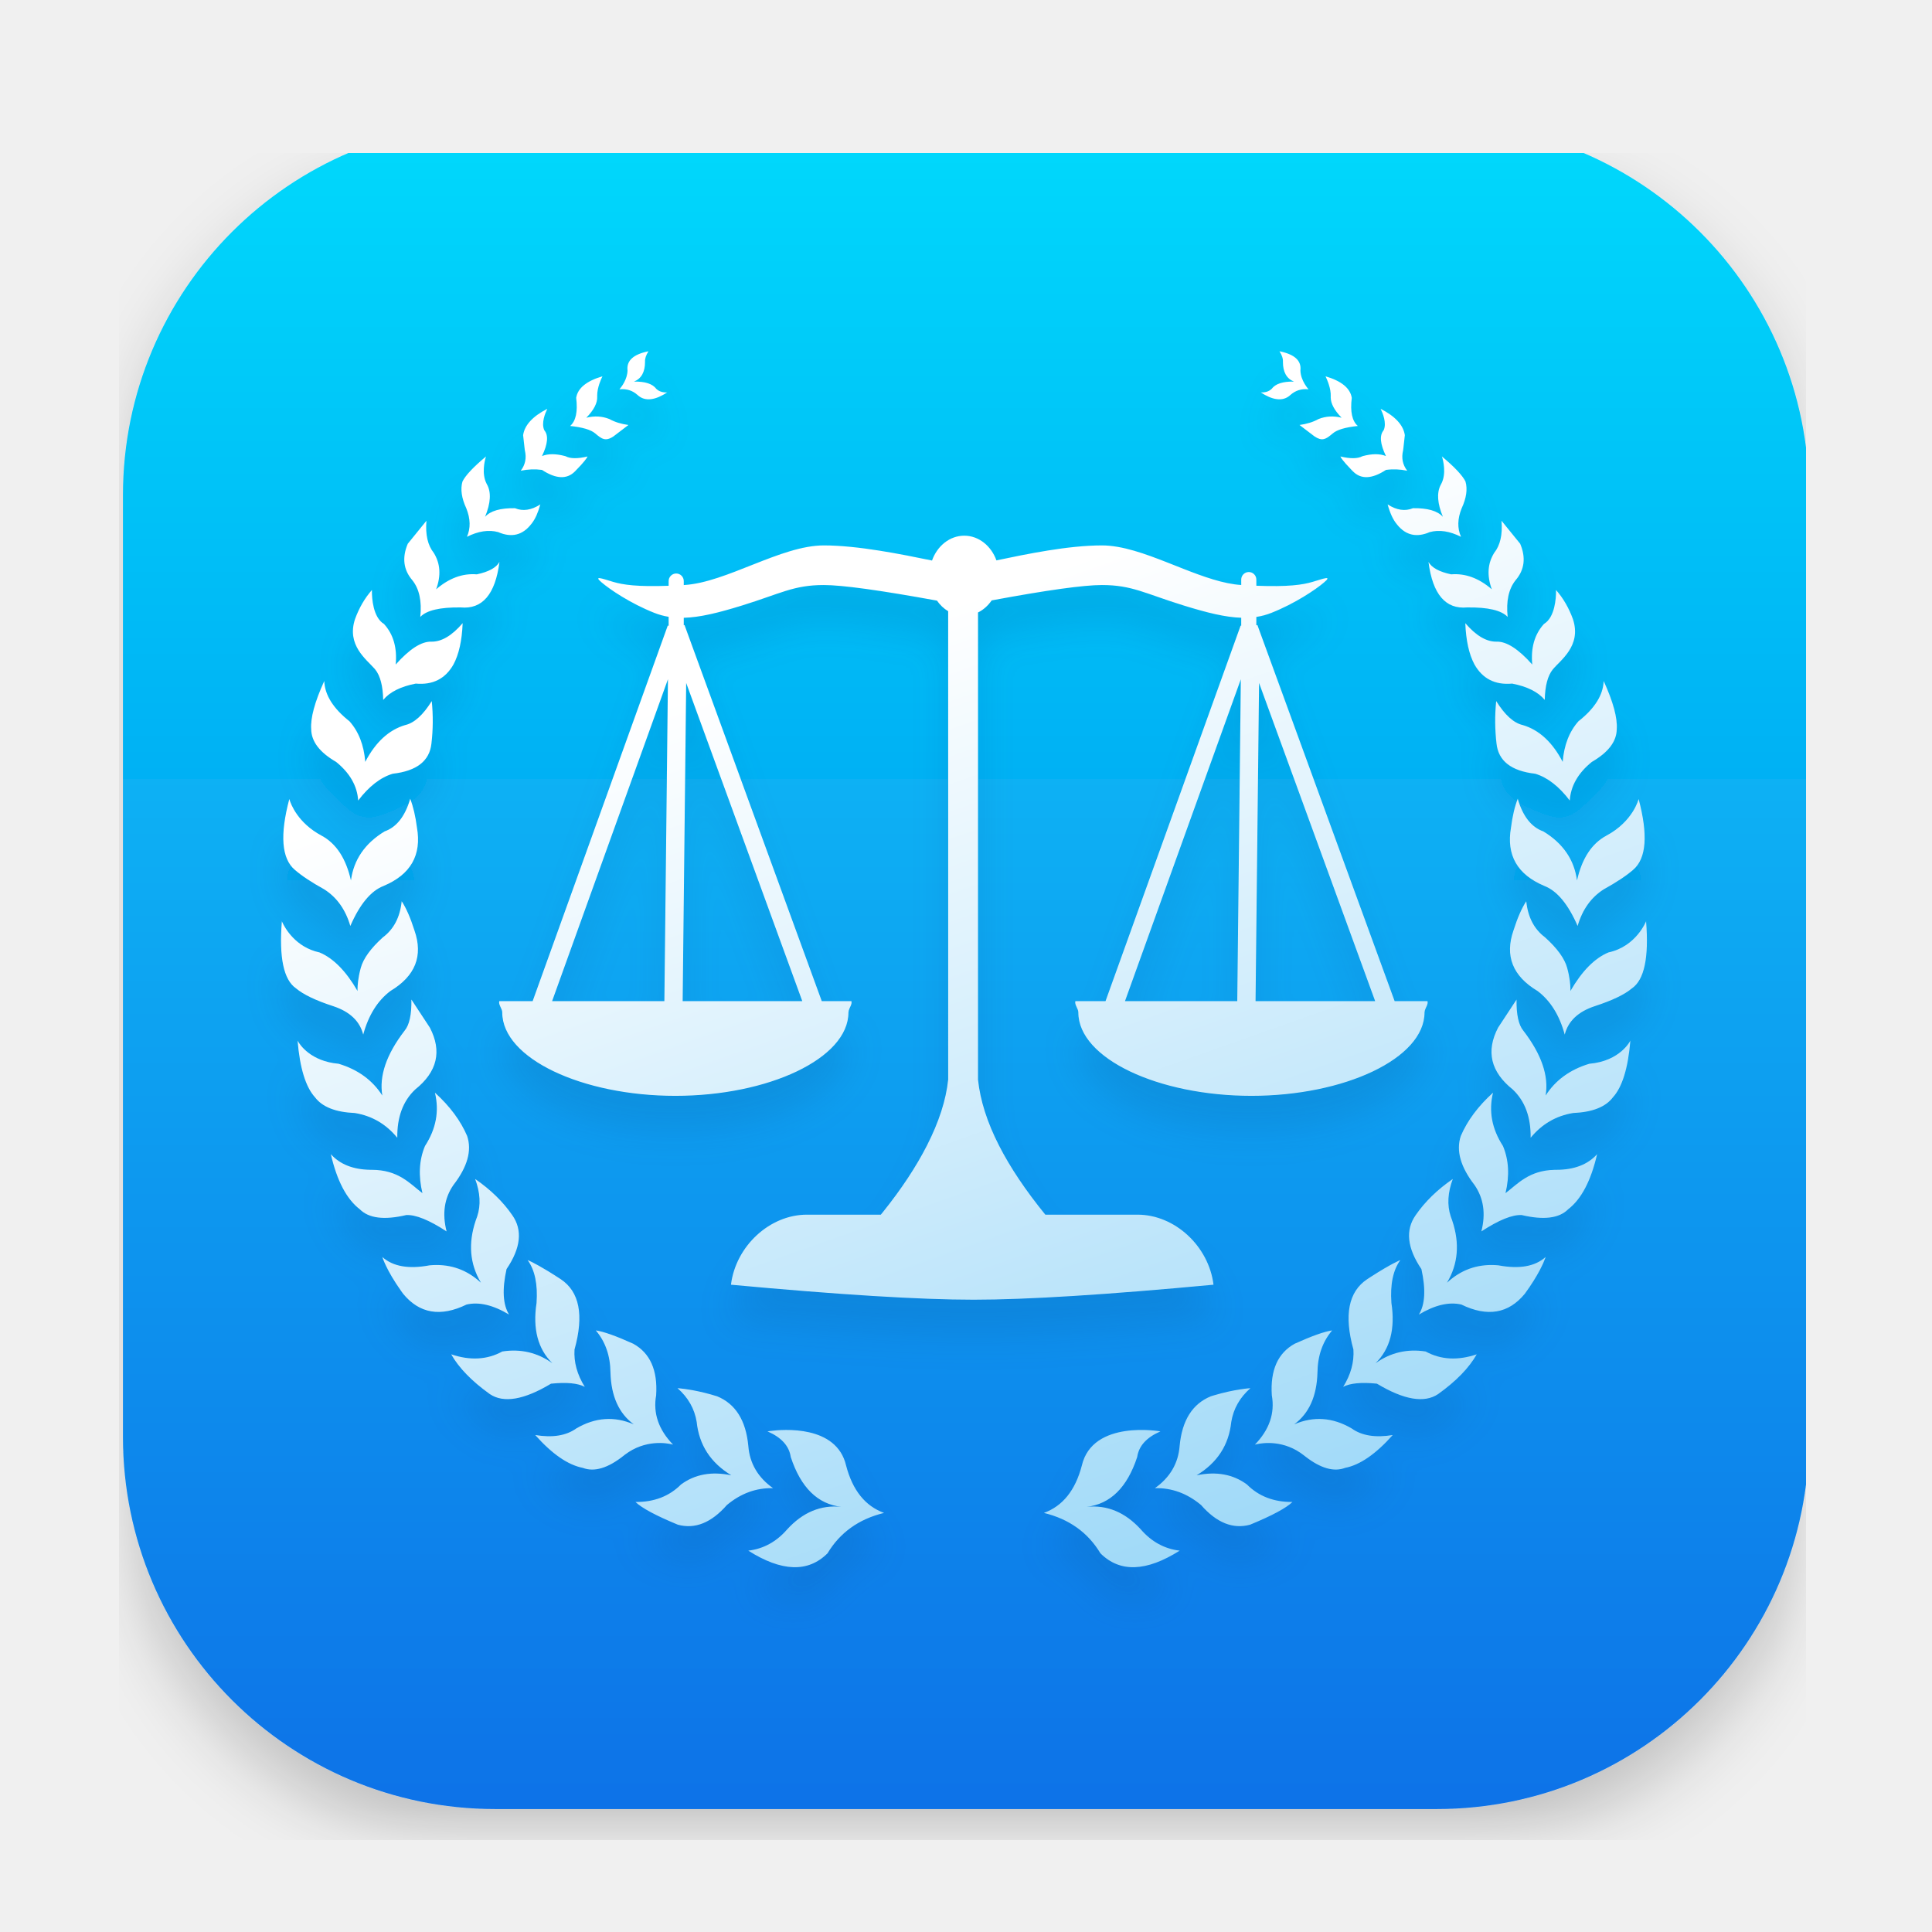
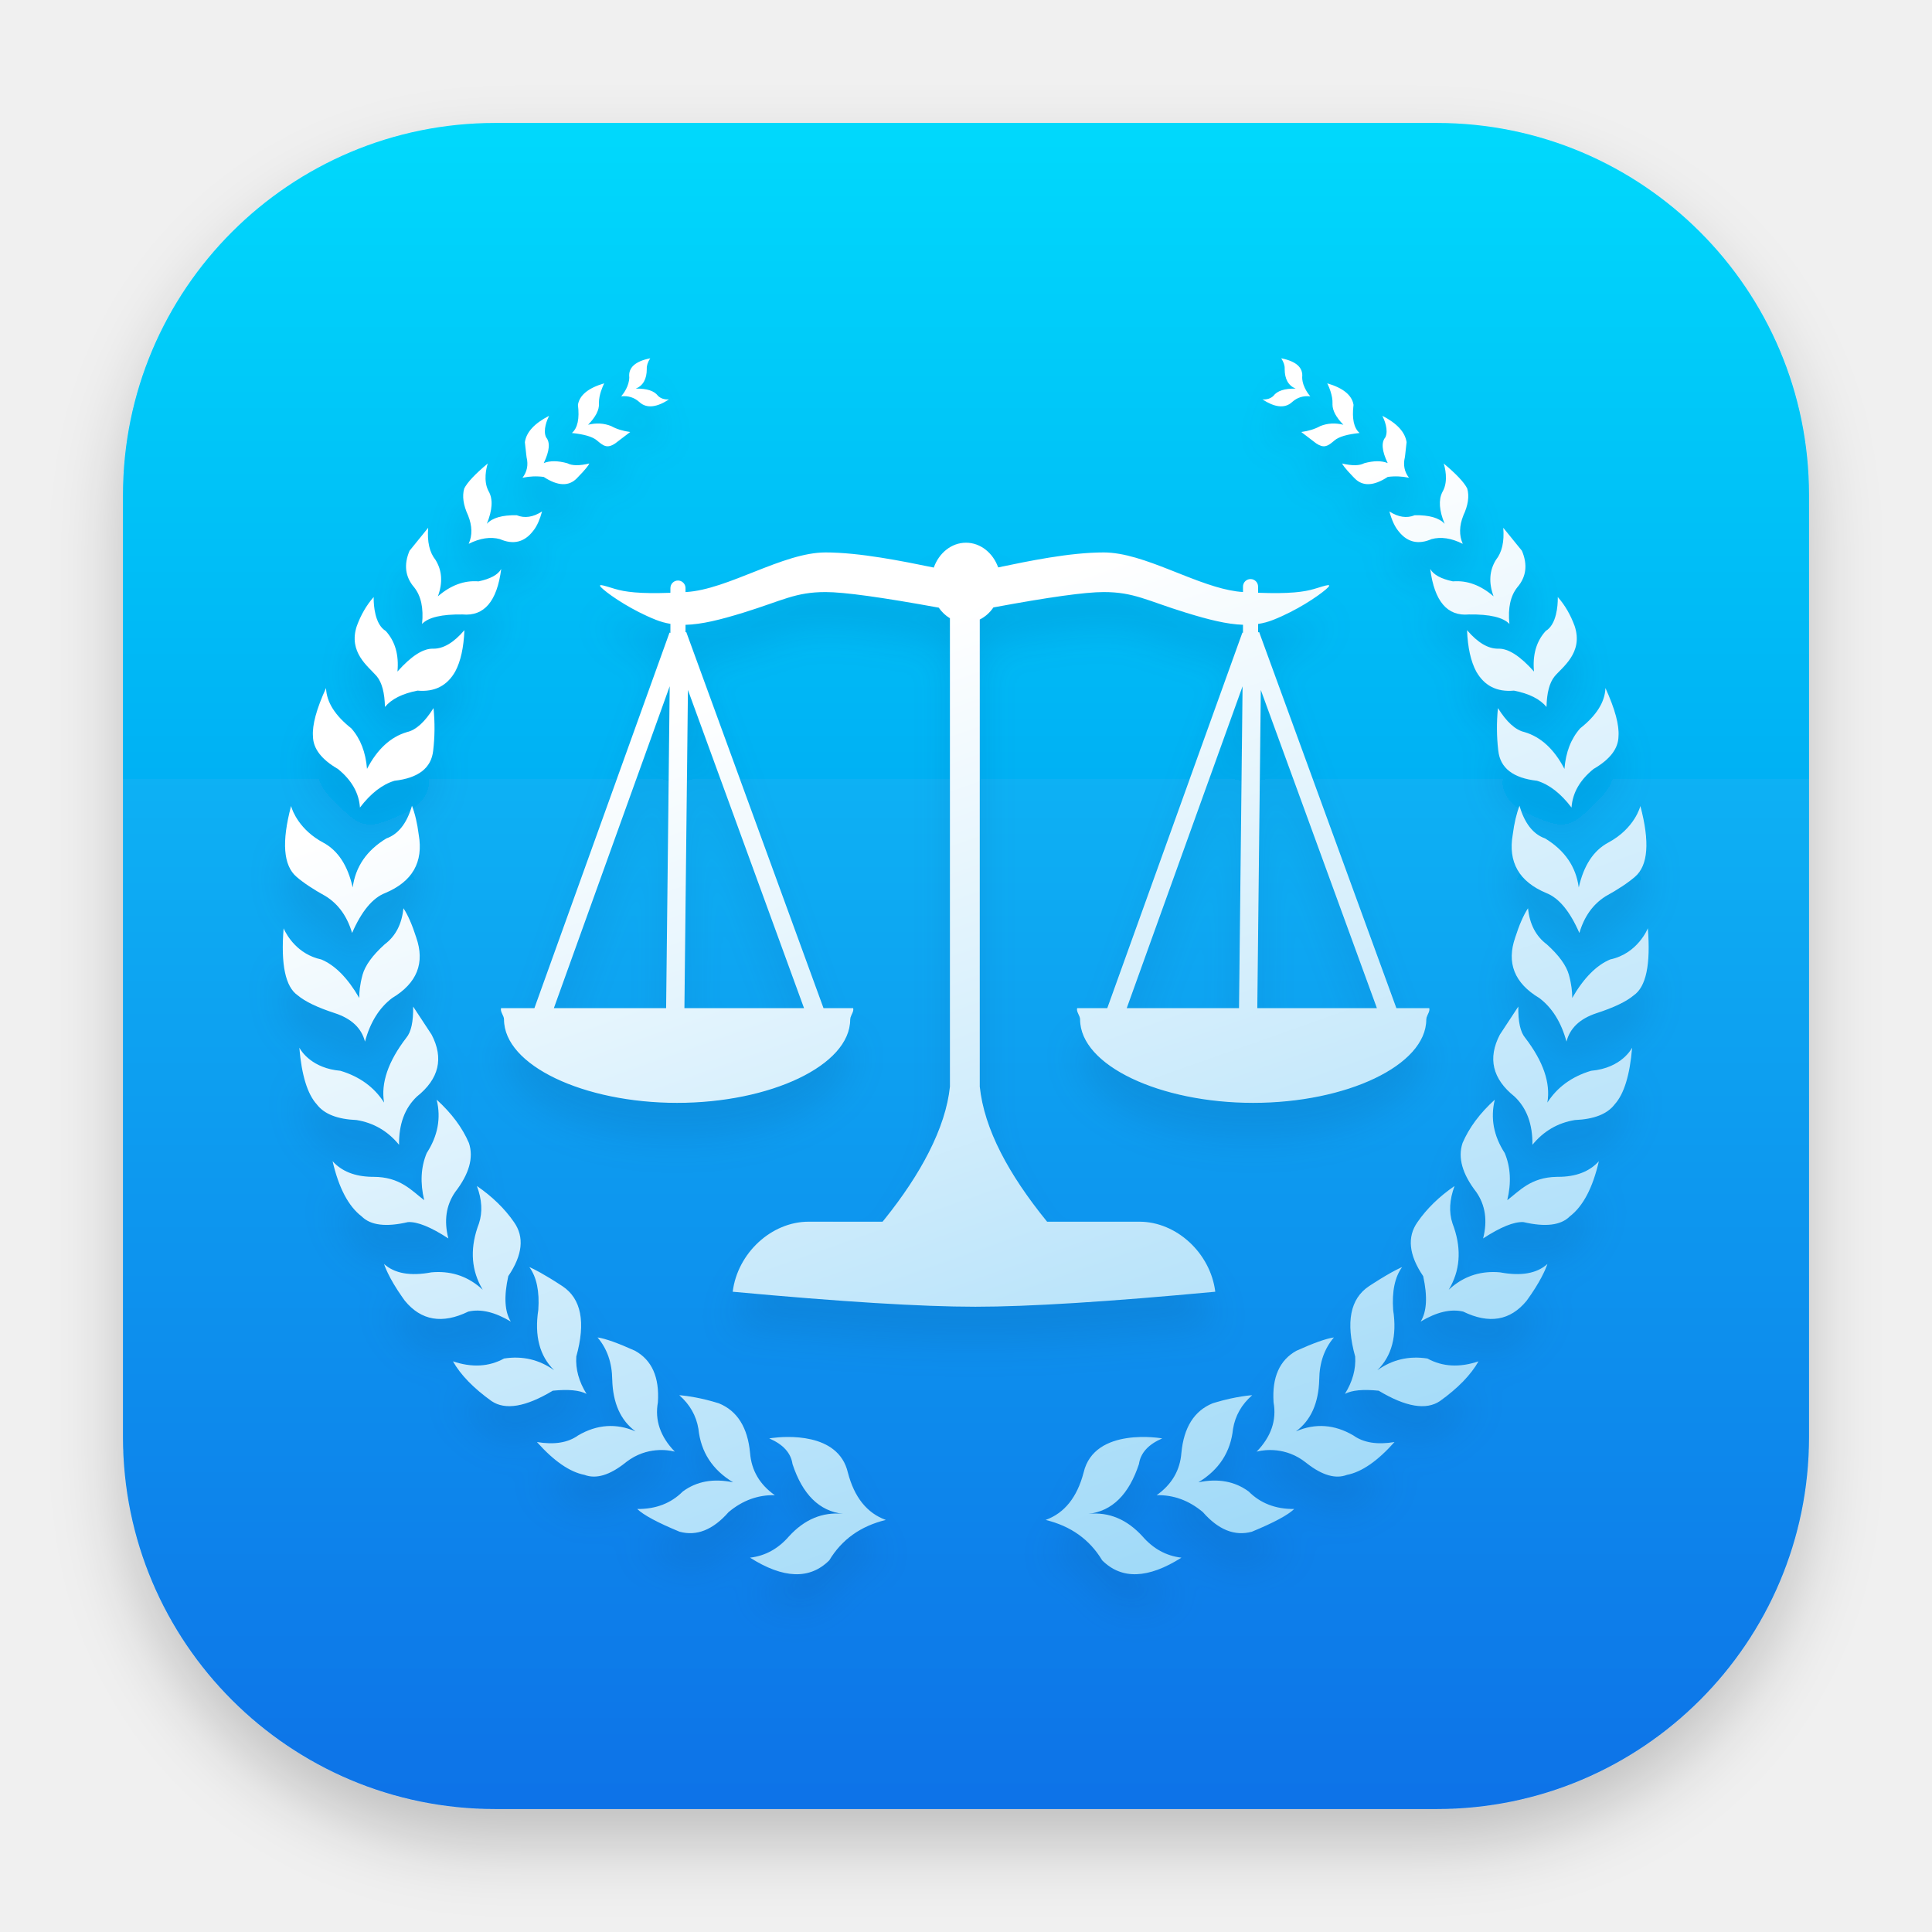
<svg xmlns="http://www.w3.org/2000/svg" xmlns:xlink="http://www.w3.org/1999/xlink" width="110px" height="110px" viewBox="0 0 110 110" version="1.1">
  <defs>
-     <filter x="-0.2%" y="1.8%" width="100.0%" height="100.0%" filterUnits="objectBoundingBox" id="filter-1">
+     <filter x="-7.3%" y="-5.2%" width="114.6%" height="114.6%" filterUnits="objectBoundingBox" id="filter-1">
      <feOffset dx="0" dy="2" in="SourceAlpha" result="shadowOffsetOuter1" />
      <feGaussianBlur stdDeviation="2" in="shadowOffsetOuter1" result="shadowBlurOuter1" />
      <feColorMatrix values="0 0 0 0 0   0 0 0 0 0   0 0 0 0 0  0 0 0 0.2 0" type="matrix" in="shadowBlurOuter1" result="shadowMatrixOuter1" />
      <feMerge>
        <feMergeNode in="shadowMatrixOuter1" />
        <feMergeNode in="SourceGraphic" />
      </feMerge>
    </filter>
    <linearGradient x1="50%" y1="0%" x2="50%" y2="101.813%" id="linearGradient-2">
      <stop stop-color="#00D9FC" offset="0%" />
      <stop stop-color="#1170E7" offset="100%" />
    </linearGradient>
    <path d="M21.189,0 L74.811,0 C86.513,0 96,9.487 96,21.189 L96,74.811 C96,86.513 86.513,96 74.811,96 L21.189,96 C9.487,96 0,86.513 0,74.811 L0,21.189 C0,9.487 9.487,0 21.189,0 Z" id="path-3" />
    <linearGradient x1="43.589%" y1="22.771%" x2="74.393%" y2="99.624%" id="linearGradient-5">
      <stop stop-color="#FFFFFF" offset="0%" />
      <stop stop-color="#9CD8F8" offset="100%" />
    </linearGradient>
-     <path d="M47.957,83.444 C48.325,84.85 49.045,85.749 50.117,86.139 C48.685,86.487 47.612,87.253 46.899,88.439 C45.792,89.543 44.288,89.492 42.386,88.287 C43.249,88.186 43.987,87.783 44.6,87.077 C45.49,86.102 46.517,85.674 47.681,85.793 C46.333,85.637 45.375,84.692 44.805,82.957 C44.713,82.325 44.271,81.838 43.48,81.497 L43.635,81.474 C44.361,81.379 47.417,81.122 47.957,83.444 Z M65.854,81.497 C65.063,81.838 64.622,82.325 64.53,82.957 C63.96,84.692 63.001,85.637 61.654,85.793 C62.818,85.674 63.845,86.102 64.735,87.077 C65.348,87.783 66.086,88.186 66.949,88.287 C65.047,89.492 63.543,89.543 62.436,88.439 C61.723,87.253 60.65,86.487 59.217,86.139 C60.29,85.749 61.01,84.85 61.377,83.444 C61.991,80.805 65.854,81.497 65.854,81.497 Z M38.357,79.037 L38.488,79.048 C38.789,79.077 39.586,79.178 40.612,79.499 C41.66,79.929 42.253,80.871 42.389,82.327 C42.467,83.318 42.936,84.119 43.797,84.73 C42.839,84.706 41.962,85.027 41.168,85.691 C40.28,86.704 39.349,87.076 38.374,86.809 C37.124,86.292 36.321,85.861 35.965,85.516 C37.022,85.525 37.886,85.193 38.557,84.52 C39.346,83.937 40.301,83.763 41.421,83.997 C40.244,83.285 39.586,82.272 39.449,80.959 C39.325,80.205 38.961,79.565 38.357,79.037 Z M70.977,79.037 C70.374,79.565 70.01,80.205 69.886,80.959 C69.749,82.272 69.091,83.285 67.913,83.997 C69.034,83.763 69.989,83.937 70.778,84.52 C71.448,85.193 72.313,85.525 73.37,85.516 C73.014,85.861 72.211,86.292 70.96,86.809 C69.986,87.076 69.055,86.704 68.167,85.691 C67.373,85.027 66.496,84.706 65.538,84.73 C66.399,84.119 66.868,83.318 66.946,82.327 C67.082,80.871 67.674,79.929 68.723,79.499 L68.879,79.451 C70.112,79.083 70.977,79.037 70.977,79.037 Z M33.705,75.748 C34.153,75.813 34.864,76.066 35.838,76.506 C36.799,77.039 37.234,78.017 37.141,79.441 C36.958,80.464 37.28,81.401 38.106,82.253 L38.043,82.236 C37.753,82.166 36.523,81.94 35.36,82.826 L35.298,82.875 C34.4,83.591 33.622,83.824 32.964,83.574 C32.121,83.41 31.218,82.787 30.255,81.704 C31.238,81.868 32.019,81.743 32.598,81.327 C33.673,80.698 34.763,80.621 35.866,81.096 C35.019,80.475 34.577,79.492 34.54,78.145 C34.529,77.189 34.25,76.39 33.705,75.748 Z M75.63,75.748 C75.085,76.39 74.806,77.189 74.794,78.145 C74.757,79.492 74.315,80.475 73.469,81.096 C74.572,80.621 75.662,80.698 76.737,81.327 C77.315,81.743 78.096,81.868 79.08,81.704 C78.116,82.787 77.213,83.41 76.371,83.574 C75.731,83.817 74.979,83.604 74.114,82.935 L74.037,82.875 C72.89,81.959 71.659,82.153 71.32,82.23 L71.252,82.247 C71.237,82.251 71.229,82.253 71.229,82.253 C72.055,81.401 72.377,80.464 72.194,79.441 C72.101,78.017 72.535,77.039 73.497,76.506 C74.471,76.066 75.182,75.813 75.63,75.748 Z M29.822,71.742 L29.883,71.768 C30.061,71.848 30.634,72.124 31.71,72.832 C32.777,73.543 33.039,74.877 32.494,76.836 C32.448,77.553 32.643,78.262 33.078,78.962 C32.678,78.751 32.038,78.691 31.156,78.781 C29.617,79.705 28.455,79.902 27.67,79.373 C26.64,78.635 25.908,77.881 25.472,77.109 C26.551,77.473 27.521,77.42 28.382,76.948 C29.433,76.786 30.383,77.008 31.232,77.616 C30.406,76.805 30.106,75.661 30.331,74.185 C30.406,73.126 30.236,72.312 29.822,71.742 Z M79.513,71.742 C79.099,72.312 78.929,73.126 79.004,74.185 C79.229,75.661 78.928,76.805 78.102,77.616 C78.951,77.008 79.902,76.786 80.953,76.948 C81.814,77.42 82.784,77.473 83.862,77.109 C83.427,77.881 82.694,78.635 81.664,79.373 C80.88,79.902 79.718,79.705 78.179,78.781 C77.297,78.691 76.657,78.751 76.257,78.962 C76.692,78.262 76.887,77.553 76.84,76.836 C76.296,74.877 76.558,73.543 77.625,72.832 L77.843,72.69 C79.012,71.936 79.513,71.742 79.513,71.742 Z M82.5,67.125 C82.21,67.902 82.17,68.611 82.38,69.252 C82.88,70.557 82.849,71.747 82.287,72.82 L82.169,73.031 L82.346,72.876 C83.128,72.225 84.043,71.947 85.091,72.042 C86.285,72.267 87.183,72.108 87.785,71.567 L87.758,71.647 C87.674,71.878 87.376,72.6 86.601,73.66 C85.673,74.792 84.469,74.997 82.988,74.276 C82.284,74.111 81.477,74.301 80.567,74.846 C80.92,74.278 80.968,73.416 80.712,72.258 C79.897,71.054 79.789,70.029 80.386,69.184 C80.914,68.419 81.618,67.732 82.5,67.125 Z M26.835,67.125 C27.716,67.732 28.421,68.419 28.948,69.184 C29.546,70.029 29.438,71.054 28.623,72.258 C28.367,73.416 28.415,74.278 28.767,74.846 C27.858,74.301 27.051,74.111 26.346,74.276 C24.866,74.997 23.662,74.792 22.733,73.66 L22.631,73.518 C21.766,72.302 21.55,71.567 21.55,71.567 C22.152,72.108 23.05,72.267 24.244,72.042 C25.292,71.947 26.207,72.225 26.989,72.876 L27.166,73.031 L27.047,72.82 C26.485,71.747 26.454,70.557 26.954,69.252 C27.165,68.611 27.125,67.902 26.835,67.125 Z M54.683,30.5 C55.509,30.5 56.217,31.08 56.515,31.906 C58.23,31.548 60.584,31.054 62.523,31.054 C63.679,31.054 64.982,31.528 66.29,32.043 L67.161,32.387 C68.314,32.838 69.444,33.246 70.454,33.308 L70.453,32.999 C70.453,32.762 70.646,32.569 70.883,32.569 C71.121,32.569 71.313,32.762 71.313,32.999 L71.314,33.35 C73.117,33.418 73.943,33.302 74.524,33.127 C75.189,32.926 75.638,32.761 75.167,33.162 C74.697,33.564 73.524,34.357 72.177,34.891 C71.895,35.003 71.609,35.08 71.313,35.125 L71.313,35.603 L71.374,35.588 L71.457,35.817 L79.188,57 L81.059,57 C81.107,57.175 80.958,57.353 80.907,57.533 L80.89,57.642 C80.89,60.266 76.336,62.393 71.034,62.393 C65.732,62.393 61.178,60.266 61.178,57.642 C61.178,57.424 60.952,57.21 61.009,57 L62.726,57 L70.329,35.87 L70.42,35.618 L70.453,35.63 L70.453,35.172 C69.544,35.143 68.506,34.885 67.192,34.479 C64.982,33.797 64.242,33.309 62.523,33.309 C61.476,33.309 59.383,33.601 56.244,34.184 C56.039,34.483 55.773,34.72 55.467,34.872 L55.467,61.468 C55.592,62.653 55.991,63.905 56.665,65.225 C57.295,66.461 58.173,67.772 59.3,69.158 L64.556,69.158 C66.667,69.158 68.601,70.943 68.876,73.146 C62.807,73.715 58.254,74 55.22,74 C52.149,74 47.542,73.715 41.4,73.146 C41.675,70.943 43.609,69.158 45.72,69.158 L49.932,69.158 L50.057,69.005 C51.105,67.698 51.937,66.438 52.556,65.225 C53.243,63.878 53.647,62.626 53.767,61.468 L53.768,34.8 C53.52,34.652 53.303,34.446 53.131,34.197 C49.887,33.605 47.738,33.309 46.684,33.309 C44.965,33.309 44.225,33.797 42.016,34.479 C40.682,34.891 39.632,35.15 38.713,35.174 L38.713,35.599 L38.756,35.587 L38.84,35.817 L46.571,57 L48.259,57 C48.307,57.175 48.158,57.353 48.107,57.533 L48.09,57.642 C48.09,60.266 43.536,62.393 38.234,62.393 C32.932,62.393 28.378,60.266 28.378,57.642 C28.378,57.424 28.152,57.21 28.209,57 L30.109,57 L37.712,35.87 L37.803,35.617 L37.853,35.636 L37.853,35.119 C37.572,35.072 37.299,34.998 37.03,34.891 C35.684,34.357 34.51,33.564 34.04,33.162 C33.57,32.761 34.018,32.926 34.683,33.127 C35.26,33.3 36.078,33.416 37.852,33.352 L37.853,33.083 C37.853,32.846 38.046,32.653 38.283,32.653 C38.521,32.653 38.713,32.846 38.713,33.083 L38.713,33.311 L38.74,33.309 C41.145,33.168 44.245,31.054 46.684,31.054 C48.64,31.054 51.097,31.556 52.848,31.915 C53.144,31.085 53.854,30.5 54.683,30.5 Z M24.545,62.211 C25.395,62.982 26.007,63.805 26.381,64.679 C26.658,65.51 26.397,66.44 25.598,67.471 C25.081,68.22 24.952,69.1 25.21,70.112 C24.215,69.463 23.449,69.152 22.911,69.181 C21.659,69.475 20.78,69.366 20.271,68.854 C19.519,68.278 18.968,67.231 18.619,65.714 C19.137,66.288 19.879,66.584 20.843,66.603 L20.944,66.604 C22.464,66.604 23.114,67.383 23.834,67.933 C23.596,66.941 23.645,66.046 23.979,65.249 C24.612,64.272 24.8,63.259 24.545,62.211 Z M84.79,62.211 C84.534,63.259 84.723,64.272 85.356,65.249 C85.69,66.046 85.738,66.941 85.5,67.933 C86.205,67.395 86.842,66.638 88.293,66.605 L88.391,66.604 C89.405,66.604 90.18,66.307 90.716,65.714 C90.366,67.231 89.816,68.278 89.064,68.854 C88.555,69.366 87.675,69.475 86.424,69.181 C85.886,69.152 85.12,69.463 84.125,70.112 C84.383,69.1 84.253,68.22 83.737,67.471 C82.938,66.44 82.677,65.51 82.953,64.679 C83.327,63.805 83.94,62.982 84.79,62.211 Z M86.129,56.909 C86.115,57.766 86.244,58.358 86.517,58.683 C87.551,60.03 87.973,61.261 87.784,62.375 C88.345,61.499 89.174,60.896 90.27,60.566 C92.045,60.413 92.61,59.247 92.61,59.247 C92.479,60.815 92.148,61.891 91.617,62.476 C91.201,63.027 90.445,63.325 89.348,63.371 C88.375,63.531 87.57,64.001 86.931,64.781 C86.946,63.603 86.606,62.686 85.911,62.03 C84.655,61.028 84.377,59.854 85.077,58.509 L86.129,56.909 Z M23.206,56.909 L24.258,58.509 C24.957,59.854 24.679,61.028 23.424,62.03 C22.728,62.686 22.388,63.603 22.403,64.781 C21.765,64.001 20.96,63.531 19.987,63.371 C18.89,63.325 18.134,63.027 17.718,62.476 C17.187,61.891 16.855,60.815 16.725,59.247 L16.743,59.281 C16.852,59.473 17.47,60.428 19.065,60.566 C20.161,60.896 20.989,61.499 21.551,62.375 C21.361,61.261 21.783,60.03 22.818,58.683 C23.091,58.358 23.22,57.766 23.206,56.909 Z M86.682,51.311 C86.774,52.218 87.131,52.904 87.753,53.368 C88.445,53.993 88.864,54.572 89.011,55.105 C89.166,55.668 89.194,56.091 89.197,56.292 L89.197,56.359 C89.197,56.401 89.195,56.423 89.195,56.423 C89.852,55.287 90.573,54.556 91.36,54.227 C92.944,53.889 93.504,52.451 93.504,52.451 C93.671,54.514 93.403,55.788 92.701,56.271 C92.285,56.624 91.576,56.964 90.576,57.289 C89.634,57.601 89.066,58.141 88.872,58.907 C88.573,57.806 88.057,56.977 87.323,56.423 C85.904,55.574 85.448,54.423 85.955,52.97 C86.183,52.255 86.425,51.702 86.682,51.311 Z M22.653,51.311 C22.91,51.702 23.152,52.255 23.379,52.97 C23.887,54.423 23.431,55.574 22.012,56.423 C21.278,56.977 20.762,57.806 20.463,58.907 C20.269,58.141 19.701,57.601 18.759,57.289 C17.759,56.964 17.05,56.624 16.634,56.271 C15.932,55.788 15.664,54.514 15.831,52.451 L15.864,52.527 C16.005,52.827 16.609,53.936 17.975,54.227 C18.761,54.556 19.483,55.287 20.14,56.423 L20.138,56.378 L20.138,56.318 C20.139,56.129 20.162,55.694 20.324,55.105 C20.471,54.572 20.89,53.993 21.582,53.368 C22.204,52.904 22.561,52.218 22.653,51.311 Z M38.851,38.883 L38.651,57 L45.461,57 L38.851,38.883 Z M37.813,38.672 L31.218,57 L37.609,57 L37.813,38.672 Z M71.468,38.883 L71.269,57 L78.078,57 L71.468,38.883 Z M70.43,38.675 L63.835,57 L70.227,57 L70.43,38.675 Z M23.139,45.479 C23.312,45.928 23.44,46.474 23.523,47.119 C23.797,48.687 23.164,49.794 21.623,50.442 C20.9,50.721 20.269,51.481 19.729,52.722 C19.454,51.784 18.958,51.088 18.24,50.634 C17.52,50.236 16.961,49.866 16.566,49.522 C15.814,48.883 15.711,47.54 16.256,45.49 L16.269,45.537 C16.34,45.772 16.733,46.855 18.102,47.583 C18.927,48.03 19.482,48.878 19.764,50.127 C19.922,48.947 20.56,48.017 21.678,47.337 C22.359,47.098 22.846,46.479 23.139,45.479 Z M86.196,45.479 C86.489,46.479 86.976,47.098 87.656,47.337 C88.774,48.017 89.413,48.947 89.571,50.127 C89.853,48.878 90.407,48.03 91.233,47.583 C92.775,46.763 93.079,45.49 93.079,45.49 C93.624,47.54 93.521,48.883 92.769,49.522 C92.373,49.866 91.815,50.236 91.095,50.634 C90.377,51.088 89.88,51.784 89.606,52.722 C89.066,51.481 88.435,50.721 87.712,50.442 C86.171,49.794 85.537,48.687 85.812,47.119 C85.894,46.474 86.022,45.928 86.196,45.479 Z M18.245,38.775 C18.274,39.57 18.753,40.334 19.681,41.067 C20.204,41.655 20.503,42.425 20.579,43.378 C21.163,42.257 21.921,41.558 22.851,41.283 C23.364,41.168 23.869,40.712 24.365,39.917 C24.447,40.727 24.441,41.534 24.346,42.338 C24.24,43.326 23.506,43.898 22.144,44.053 C21.448,44.261 20.793,44.769 20.176,45.577 C20.121,44.747 19.703,44.015 18.922,43.381 C17.985,42.839 17.512,42.22 17.502,41.524 C17.454,40.882 17.702,39.966 18.245,38.775 Z M91.089,38.775 C91.633,39.966 91.881,40.882 91.833,41.524 C91.823,42.22 91.35,42.839 90.413,43.381 C89.632,44.015 89.214,44.747 89.158,45.577 C88.542,44.769 87.886,44.261 87.191,44.053 C85.829,43.898 85.095,43.326 84.989,42.338 C84.894,41.534 84.888,40.727 84.97,39.917 C85.466,40.712 85.971,41.168 86.484,41.283 C87.414,41.558 88.172,42.257 88.756,43.378 C88.832,42.425 89.131,41.655 89.653,41.067 C90.582,40.334 91.061,39.57 91.089,38.775 Z M20.959,33.593 L20.958,33.651 L20.958,33.693 C20.959,34.034 21.013,35.149 21.645,35.526 C22.179,36.112 22.401,36.882 22.312,37.836 C23.103,36.948 23.781,36.514 24.346,36.534 C24.924,36.542 25.516,36.191 26.124,35.481 C26.085,36.47 25.911,37.253 25.602,37.83 C25.142,38.645 24.426,39.009 23.455,38.921 C22.592,39.089 21.974,39.399 21.601,39.85 C21.583,39.048 21.431,38.471 21.147,38.119 L21.1,38.064 C20.637,37.535 19.509,36.727 19.996,35.251 C20.231,34.606 20.552,34.053 20.959,33.593 Z M88.376,33.593 C88.783,34.053 89.104,34.606 89.339,35.251 C89.844,36.78 88.615,37.592 88.188,38.119 C87.904,38.471 87.752,39.048 87.734,39.85 C87.36,39.399 86.742,39.089 85.88,38.921 C84.909,39.009 84.193,38.645 83.732,37.83 C83.424,37.253 83.25,36.47 83.211,35.481 C83.818,36.191 84.411,36.542 84.989,36.534 C85.554,36.514 86.232,36.948 87.023,37.836 C86.934,36.882 87.156,36.112 87.689,35.526 C88.321,35.149 88.375,34.034 88.377,33.693 L88.376,33.593 Z M24.062,29.65 C23.997,30.44 24.136,31.05 24.48,31.479 C24.855,32.084 24.9,32.776 24.614,33.554 C25.348,32.919 26.12,32.635 26.93,32.701 C27.607,32.558 28.037,32.323 28.22,31.995 C27.983,33.837 27.248,34.699 26.016,34.584 C24.836,34.569 24.068,34.749 23.713,35.124 C23.805,34.225 23.655,33.53 23.262,33.038 C22.752,32.445 22.665,31.752 23,30.959 L24.062,29.65 Z M85.273,29.65 L86.335,30.959 C86.67,31.752 86.582,32.445 86.072,33.038 C85.679,33.53 85.529,34.225 85.622,35.124 C85.267,34.749 84.499,34.569 83.319,34.584 C82.086,34.699 81.352,33.837 81.115,31.995 C81.298,32.323 81.728,32.558 82.405,32.701 C83.215,32.635 83.987,32.919 84.721,33.554 C84.435,32.776 84.48,32.084 84.855,31.479 C85.199,31.05 85.338,30.44 85.273,29.65 Z M81.881,25.99 C82.6,26.59 83.046,27.065 83.221,27.415 C83.346,27.851 83.273,28.362 83,28.948 C82.764,29.539 82.752,30.078 82.966,30.563 C82.32,30.239 81.729,30.15 81.19,30.294 C80.448,30.617 79.833,30.482 79.345,29.888 L79.304,29.836 C79.096,29.586 78.925,29.215 78.79,28.721 C79.301,29.049 79.781,29.121 80.231,28.935 C81.058,28.921 81.626,29.085 81.935,29.425 C81.624,28.669 81.579,28.069 81.801,27.627 L81.827,27.578 C82.166,26.972 81.935,26.161 81.888,26.014 L81.881,25.99 Z M27.454,25.99 L27.437,26.043 C27.378,26.243 27.197,26.962 27.482,27.529 L27.508,27.578 C27.758,28.025 27.722,28.641 27.4,29.425 C27.709,29.085 28.277,28.921 29.104,28.935 C29.553,29.121 30.033,29.049 30.545,28.721 C30.419,29.182 30.261,29.536 30.072,29.784 L30.031,29.836 C29.537,30.474 28.908,30.627 28.144,30.294 C27.606,30.15 27.014,30.239 26.369,30.563 C26.582,30.078 26.571,29.539 26.335,28.948 C26.062,28.362 25.989,27.851 26.114,27.415 C26.288,27.065 26.735,26.59 27.454,25.99 Z M78.388,23.275 C79.224,23.704 79.684,24.204 79.768,24.776 L79.689,25.483 C79.681,25.548 79.675,25.599 79.67,25.637 C79.565,26.072 79.642,26.46 79.903,26.801 C79.498,26.716 79.095,26.7 78.695,26.754 C77.9,27.275 77.273,27.303 76.815,26.838 L76.716,26.737 C76.215,26.22 76.122,26.043 76.105,26.001 L76.102,25.991 C76.668,26.125 77.086,26.12 77.356,25.974 C77.896,25.826 78.342,25.824 78.693,25.966 C78.362,25.277 78.317,24.789 78.559,24.501 C78.757,24.09 78.49,23.482 78.409,23.318 L78.388,23.275 Z M30.947,23.275 L30.925,23.318 C30.845,23.482 30.578,24.09 30.776,24.501 C31.018,24.789 30.973,25.277 30.642,25.966 C30.993,25.824 31.438,25.826 31.979,25.974 C32.248,26.12 32.666,26.125 33.233,25.99 L33.229,26.001 L33.222,26.016 C33.19,26.083 33.056,26.295 32.52,26.838 C32.062,27.303 31.435,27.275 30.64,26.754 C30.239,26.7 29.837,26.716 29.432,26.801 C29.692,26.46 29.77,26.072 29.665,25.637 L29.641,25.442 C29.622,25.286 29.598,25.064 29.567,24.776 C29.651,24.204 30.111,23.704 30.947,23.275 Z M75.251,21.425 C76.158,21.691 76.656,22.099 76.747,22.649 C76.65,23.438 76.765,23.973 77.091,24.253 C76.388,24.326 75.913,24.466 75.667,24.674 L75.564,24.76 C75.254,25.014 75.041,25.128 74.62,24.843 L73.772,24.197 C74.19,24.14 74.551,24.028 74.854,23.859 C75.267,23.694 75.705,23.669 76.169,23.784 C75.758,23.362 75.551,22.978 75.549,22.631 L75.55,22.584 C75.572,22.133 75.348,21.627 75.274,21.472 L75.251,21.425 Z M34.084,21.425 L34.069,21.455 C34.008,21.58 33.781,22.073 33.784,22.527 L33.785,22.584 C33.802,22.943 33.596,23.343 33.165,23.784 C33.629,23.669 34.068,23.694 34.48,23.859 C34.783,24.028 35.144,24.14 35.563,24.197 L34.715,24.843 C34.248,25.158 34.037,24.985 33.668,24.674 C33.422,24.466 32.947,24.326 32.243,24.253 C32.57,23.973 32.685,23.438 32.588,22.649 C32.678,22.099 33.177,21.691 34.084,21.425 Z M36.703,20 C36.561,20.223 36.496,20.423 36.508,20.602 C36.509,21.18 36.3,21.555 35.882,21.726 C36.514,21.715 36.936,21.853 37.148,22.139 C37.306,22.289 37.513,22.356 37.769,22.342 C37.129,22.763 36.52,22.897 36.082,22.489 C35.794,22.23 35.45,22.122 35.049,22.165 L35.081,22.129 C35.184,22.005 35.504,21.582 35.512,21.089 C35.447,20.535 35.844,20.172 36.703,20 Z M72.631,20 C73.491,20.172 73.888,20.535 73.823,21.089 C73.833,21.677 74.285,22.165 74.285,22.165 C73.885,22.122 73.541,22.23 73.252,22.489 C72.815,22.897 72.205,22.763 71.566,22.342 C71.822,22.356 72.029,22.289 72.187,22.139 C72.399,21.853 72.821,21.715 73.453,21.726 C73.035,21.555 72.826,21.18 72.827,20.602 C72.839,20.423 72.774,20.223 72.631,20 Z" id="path-6" />
+     <path d="M41.275,76.844 C41.642,78.25 42.362,79.149 43.435,79.539 C42.002,79.887 40.929,80.653 40.216,81.839 C39.109,82.943 37.605,82.892 35.703,81.687 C36.566,81.586 37.304,81.183 37.917,80.477 C38.807,79.502 39.834,79.074 40.998,79.193 C39.651,79.037 38.692,78.092 38.122,76.357 C38.03,75.725 37.589,75.238 36.798,74.897 L36.952,74.874 C37.678,74.779 40.734,74.522 41.275,76.844 Z M59.172,74.897 C58.381,75.238 57.939,75.725 57.847,76.357 C57.277,78.092 56.319,79.037 54.971,79.193 C56.135,79.074 57.162,79.502 58.052,80.477 C58.665,81.183 59.403,81.586 60.266,81.687 C58.364,82.892 56.86,82.943 55.753,81.839 C55.04,80.653 53.967,79.887 52.535,79.539 C53.607,79.149 54.327,78.25 54.695,76.844 C55.309,74.205 59.172,74.897 59.172,74.897 Z M31.675,72.437 L31.805,72.448 C32.106,72.477 32.903,72.578 33.929,72.899 C34.978,73.329 35.57,74.271 35.706,75.727 C35.784,76.718 36.253,77.519 37.114,78.13 C36.156,78.106 35.279,78.427 34.485,79.091 C33.597,80.104 32.666,80.476 31.692,80.209 C30.441,79.692 29.638,79.261 29.282,78.916 C30.339,78.925 31.204,78.593 31.874,77.92 C32.663,77.337 33.618,77.163 34.739,77.397 C33.561,76.685 32.903,75.672 32.766,74.359 C32.642,73.605 32.278,72.965 31.675,72.437 Z M64.295,72.437 C63.691,72.965 63.327,73.605 63.203,74.359 C63.066,75.672 62.408,76.685 61.231,77.397 C62.351,77.163 63.306,77.337 64.095,77.92 C64.766,78.593 65.63,78.925 66.687,78.916 C66.331,79.261 65.528,79.692 64.278,80.209 C63.303,80.476 62.372,80.104 61.484,79.091 C60.69,78.427 59.813,78.106 58.855,78.13 C59.716,77.519 60.185,76.718 60.263,75.727 C60.399,74.271 60.992,73.329 62.04,72.899 L62.196,72.851 C63.429,72.483 64.295,72.437 64.295,72.437 Z M27.022,69.148 C27.47,69.213 28.181,69.466 29.155,69.906 C30.117,70.439 30.551,71.417 30.458,72.841 C30.275,73.864 30.597,74.801 31.423,75.653 L31.36,75.636 C31.07,75.566 29.84,75.34 28.677,76.226 L28.615,76.275 C27.718,76.991 26.94,77.224 26.281,76.974 C25.439,76.81 24.536,76.187 23.572,75.104 C24.556,75.268 25.337,75.143 25.915,74.727 C26.99,74.098 28.08,74.021 29.183,74.496 C28.337,73.875 27.895,72.892 27.858,71.545 C27.846,70.589 27.567,69.79 27.022,69.148 Z M68.947,69.148 C68.402,69.79 68.123,70.589 68.112,71.545 C68.075,72.892 67.633,73.875 66.786,74.496 C67.889,74.021 68.979,74.098 70.054,74.727 C70.633,75.143 71.414,75.268 72.397,75.104 C71.434,76.187 70.531,76.81 69.688,76.974 C69.049,77.217 68.296,77.004 67.431,76.335 L67.354,76.275 C66.207,75.359 64.977,75.553 64.637,75.63 L64.569,75.647 C64.554,75.651 64.546,75.653 64.546,75.653 C65.372,74.801 65.694,73.864 65.511,72.841 C65.418,71.417 65.853,70.439 66.814,69.906 C67.788,69.466 68.499,69.213 68.947,69.148 Z M23.139,65.142 L23.2,65.168 C23.379,65.248 23.952,65.524 25.027,66.232 C26.094,66.943 26.356,68.277 25.812,70.236 C25.765,70.953 25.96,71.662 26.395,72.362 C25.995,72.151 25.355,72.091 24.473,72.181 C22.934,73.105 21.772,73.302 20.988,72.773 C19.958,72.035 19.225,71.281 18.79,70.509 C19.868,70.873 20.838,70.82 21.699,70.348 C22.75,70.186 23.701,70.408 24.55,71.016 C23.724,70.205 23.423,69.061 23.648,67.585 C23.723,66.526 23.553,65.712 23.139,65.142 Z M72.83,65.142 C72.416,65.712 72.246,66.526 72.321,67.585 C72.546,69.061 72.246,70.205 71.42,71.016 C72.269,70.408 73.219,70.186 74.27,70.348 C75.131,70.82 76.101,70.873 77.18,70.509 C76.744,71.281 76.012,72.035 74.982,72.773 C74.197,73.302 73.035,73.105 71.496,72.181 C70.614,72.091 69.974,72.151 69.574,72.362 C70.009,71.662 70.204,70.953 70.158,70.236 C69.613,68.277 69.875,66.943 70.942,66.232 L71.16,66.09 C72.329,65.336 72.83,65.142 72.83,65.142 Z M75.817,60.525 C75.527,61.302 75.487,62.011 75.698,62.652 C76.198,63.957 76.167,65.147 75.605,66.22 L75.486,66.431 L75.663,66.276 C76.445,65.625 77.36,65.347 78.408,65.442 C79.602,65.667 80.5,65.508 81.102,64.967 L81.075,65.047 C80.991,65.278 80.693,66 79.919,67.06 C78.99,68.192 77.786,68.397 76.306,67.676 C75.601,67.511 74.794,67.701 73.885,68.246 C74.237,67.678 74.285,66.816 74.029,65.658 C73.214,64.454 73.106,63.429 73.704,62.584 C74.231,61.819 74.936,61.132 75.817,60.525 Z M20.152,60.525 C21.034,61.132 21.738,61.819 22.266,62.584 C22.863,63.429 22.755,64.454 21.94,65.658 C21.684,66.816 21.732,67.678 22.085,68.246 C21.175,67.701 20.368,67.511 19.664,67.676 C18.183,68.397 16.979,68.192 16.051,67.06 L15.948,66.918 C15.083,65.702 14.867,64.967 14.867,64.967 C15.469,65.508 16.367,65.667 17.561,65.442 C18.609,65.347 19.524,65.625 20.306,66.276 L20.483,66.431 L20.365,66.22 C19.803,65.147 19.772,63.957 20.272,62.652 C20.482,62.011 20.442,61.302 20.152,60.525 Z M48,23.9 C48.826,23.9 49.534,24.48 49.832,25.306 C51.547,24.948 53.901,24.454 55.841,24.454 C56.996,24.454 58.3,24.928 59.607,25.443 L60.478,25.787 C61.631,26.238 62.761,26.646 63.771,26.708 L63.771,26.399 C63.771,26.162 63.963,25.969 64.2,25.969 C64.438,25.969 64.63,26.162 64.63,26.399 L64.631,26.75 C66.434,26.818 67.26,26.702 67.841,26.527 C68.506,26.326 68.955,26.161 68.485,26.562 C68.014,26.964 66.841,27.757 65.495,28.291 C65.212,28.403 64.927,28.48 64.631,28.525 L64.63,29.003 L64.691,28.988 L64.774,29.217 L72.505,50.4 L74.376,50.4 C74.424,50.575 74.275,50.753 74.224,50.933 L74.207,51.042 C74.207,53.666 69.653,55.793 64.351,55.793 C59.05,55.793 54.496,53.666 54.496,51.042 C54.496,50.824 54.269,50.61 54.327,50.4 L56.043,50.4 L63.646,29.27 L63.737,29.018 L63.77,29.03 L63.771,28.572 C62.862,28.543 61.823,28.285 60.509,27.879 C58.3,27.197 57.559,26.709 55.841,26.709 C54.793,26.709 52.7,27.001 49.561,27.584 C49.357,27.883 49.09,28.12 48.784,28.272 L48.784,54.868 C48.909,56.053 49.308,57.305 49.982,58.625 C50.612,59.861 51.49,61.172 52.617,62.558 L57.874,62.558 C59.984,62.558 61.918,64.343 62.193,66.546 C56.124,67.115 51.572,67.4 48.537,67.4 C45.466,67.4 40.859,67.115 34.717,66.546 C34.992,64.343 36.926,62.558 39.037,62.558 L43.249,62.558 L43.374,62.405 C44.422,61.098 45.255,59.838 45.873,58.625 C46.56,57.278 46.964,56.026 47.085,54.868 L47.085,28.2 C46.837,28.052 46.621,27.846 46.448,27.597 C43.204,27.005 41.055,26.709 40.001,26.709 C38.283,26.709 37.542,27.197 35.333,27.879 C33.999,28.291 32.949,28.55 32.03,28.574 L32.03,28.999 L32.073,28.987 L32.157,29.217 L39.888,50.4 L41.576,50.4 C41.624,50.575 41.475,50.753 41.424,50.933 L41.407,51.042 C41.407,53.666 36.853,55.793 31.551,55.793 C26.25,55.793 21.696,53.666 21.696,51.042 C21.696,50.824 21.469,50.61 21.527,50.4 L23.426,50.4 L31.029,29.27 L31.12,29.017 L31.17,29.036 L31.171,28.519 C30.889,28.472 30.616,28.398 30.347,28.291 C29.001,27.757 27.827,26.964 27.357,26.562 C26.887,26.161 27.336,26.326 28.001,26.527 C28.577,26.7 29.395,26.816 31.17,26.752 L31.171,26.483 C31.171,26.246 31.363,26.053 31.6,26.053 C31.838,26.053 32.03,26.246 32.03,26.483 L32.03,26.711 L32.057,26.709 C34.463,26.568 37.562,24.454 40.001,24.454 C41.957,24.454 44.414,24.956 46.166,25.315 C46.461,24.485 47.171,23.9 48,23.9 Z M17.862,55.611 C18.712,56.382 19.325,57.205 19.699,58.079 C19.975,58.91 19.714,59.84 18.915,60.871 C18.399,61.62 18.269,62.5 18.527,63.512 C17.532,62.863 16.766,62.552 16.228,62.581 C14.977,62.875 14.097,62.766 13.588,62.254 C12.836,61.678 12.286,60.631 11.936,59.114 C12.454,59.688 13.196,59.984 14.16,60.003 L14.261,60.004 C15.781,60.004 16.431,60.783 17.152,61.333 C16.914,60.341 16.962,59.446 17.296,58.649 C17.929,57.672 18.118,56.659 17.862,55.611 Z M78.107,55.611 C77.852,56.659 78.04,57.672 78.673,58.649 C79.007,59.446 79.056,60.341 78.818,61.333 C79.522,60.795 80.16,60.038 81.61,60.005 L81.708,60.004 C82.722,60.004 83.497,59.707 84.033,59.114 C83.684,60.631 83.133,61.678 82.381,62.254 C81.872,62.766 80.993,62.875 79.741,62.581 C79.203,62.552 78.437,62.863 77.442,63.512 C77.7,62.5 77.571,61.62 77.054,60.871 C76.255,59.84 75.994,58.91 76.271,58.079 C76.645,57.205 77.257,56.382 78.107,55.611 Z M79.446,50.309 C79.432,51.166 79.561,51.758 79.834,52.083 C80.868,53.43 81.291,54.661 81.101,55.775 C81.663,54.899 82.491,54.296 83.587,53.966 C85.363,53.813 85.927,52.647 85.927,52.647 C85.797,54.215 85.465,55.291 84.934,55.876 C84.518,56.427 83.762,56.725 82.665,56.771 C81.692,56.931 80.887,57.401 80.249,58.181 C80.264,57.003 79.924,56.086 79.228,55.43 C77.973,54.428 77.695,53.254 78.394,51.909 L79.446,50.309 Z M16.523,50.309 L17.575,51.909 C18.275,53.254 17.997,54.428 16.741,55.43 C16.046,56.086 15.706,57.003 15.721,58.181 C15.082,57.401 14.277,56.931 13.304,56.771 C12.207,56.725 11.451,56.427 11.035,55.876 C10.504,55.291 10.173,54.215 10.042,52.647 L10.06,52.681 C10.169,52.873 10.787,53.828 12.382,53.966 C13.478,54.296 14.307,54.899 14.868,55.775 C14.678,54.661 15.101,53.43 16.135,52.083 C16.408,51.758 16.537,51.166 16.523,50.309 Z M79.999,44.711 C80.091,45.618 80.448,46.304 81.07,46.768 C81.762,47.393 82.181,47.972 82.328,48.505 C82.483,49.068 82.511,49.491 82.514,49.692 L82.514,49.759 C82.514,49.801 82.512,49.823 82.512,49.823 C83.169,48.687 83.891,47.956 84.677,47.627 C86.262,47.289 86.821,45.851 86.821,45.851 C86.988,47.914 86.72,49.188 86.018,49.671 C85.602,50.024 84.893,50.364 83.893,50.689 C82.951,51.001 82.383,51.541 82.189,52.307 C81.89,51.206 81.374,50.377 80.64,49.823 C79.221,48.974 78.765,47.823 79.272,46.37 C79.5,45.655 79.742,45.102 79.999,44.711 Z M15.97,44.711 C16.227,45.102 16.469,45.655 16.697,46.37 C17.204,47.823 16.748,48.974 15.329,49.823 C14.595,50.377 14.079,51.206 13.78,52.307 C13.586,51.541 13.018,51.001 12.076,50.689 C11.076,50.364 10.367,50.024 9.951,49.671 C9.249,49.188 8.981,47.914 9.148,45.851 L9.181,45.927 C9.322,46.227 9.926,47.336 11.292,47.627 C12.079,47.956 12.8,48.687 13.457,49.823 L13.455,49.778 L13.455,49.718 C13.456,49.529 13.479,49.094 13.641,48.505 C13.788,47.972 14.207,47.393 14.899,46.768 C15.521,46.304 15.878,45.618 15.97,44.711 Z M32.168,32.283 L31.968,50.4 L38.778,50.4 L32.168,32.283 Z M31.13,32.072 L24.535,50.4 L30.926,50.4 L31.13,32.072 Z M64.785,32.283 L64.586,50.4 L71.395,50.4 L64.785,32.283 Z M63.747,32.075 L57.152,50.4 L63.544,50.4 L63.747,32.075 Z M16.456,38.879 C16.63,39.328 16.758,39.874 16.84,40.519 C17.115,42.087 16.481,43.194 14.94,43.842 C14.217,44.121 13.586,44.881 13.046,46.122 C12.772,45.184 12.275,44.488 11.557,44.034 C10.837,43.636 10.279,43.266 9.883,42.922 C9.131,42.283 9.028,40.94 9.573,38.89 L9.586,38.937 C9.657,39.172 10.051,40.255 11.419,40.983 C12.245,41.43 12.799,42.278 13.081,43.527 C13.239,42.347 13.878,41.417 14.996,40.737 C15.676,40.498 16.163,39.879 16.456,38.879 Z M79.513,38.879 C79.806,39.879 80.293,40.498 80.974,40.737 C82.092,41.417 82.73,42.347 82.888,43.527 C83.17,42.278 83.725,41.43 84.55,40.983 C86.093,40.163 86.396,38.89 86.396,38.89 C86.941,40.94 86.838,42.283 86.086,42.922 C85.691,43.266 85.132,43.636 84.412,44.034 C83.694,44.488 83.198,45.184 82.923,46.122 C82.383,44.881 81.752,44.121 81.029,43.842 C79.488,43.194 78.855,42.087 79.129,40.519 C79.212,39.874 79.34,39.328 79.513,38.879 Z M11.563,32.175 C11.591,32.97 12.07,33.734 12.999,34.467 C13.521,35.055 13.82,35.825 13.896,36.778 C14.48,35.657 15.238,34.958 16.168,34.683 C16.681,34.568 17.186,34.112 17.682,33.317 C17.764,34.127 17.758,34.934 17.663,35.738 C17.557,36.726 16.823,37.298 15.461,37.453 C14.766,37.661 14.11,38.169 13.494,38.977 C13.438,38.147 13.02,37.415 12.239,36.781 C11.302,36.239 10.829,35.62 10.819,34.924 C10.771,34.282 11.019,33.366 11.563,32.175 Z M84.407,32.175 C84.95,33.366 85.198,34.282 85.15,34.924 C85.14,35.62 84.667,36.239 83.73,36.781 C82.949,37.415 82.531,38.147 82.476,38.977 C81.859,38.169 81.204,37.661 80.508,37.453 C79.146,37.298 78.412,36.726 78.306,35.738 C78.211,34.934 78.205,34.127 78.287,33.317 C78.783,34.112 79.288,34.568 79.801,34.683 C80.731,34.958 81.489,35.657 82.073,36.778 C82.149,35.825 82.448,35.055 82.971,34.467 C83.899,33.734 84.378,32.97 84.407,32.175 Z M14.276,26.993 L14.275,27.051 L14.275,27.093 C14.277,27.434 14.331,28.549 14.963,28.926 C15.496,29.512 15.718,30.282 15.629,31.236 C16.42,30.348 17.098,29.914 17.663,29.934 C18.241,29.942 18.834,29.591 19.441,28.881 C19.402,29.87 19.228,30.653 18.92,31.23 C18.459,32.045 17.743,32.409 16.772,32.321 C15.91,32.489 15.292,32.799 14.918,33.25 C14.9,32.448 14.748,31.871 14.464,31.519 L14.417,31.464 C13.954,30.935 12.826,30.127 13.313,28.651 C13.548,28.006 13.869,27.453 14.276,26.993 Z M81.693,26.993 C82.1,27.453 82.421,28.006 82.656,28.651 C83.161,30.18 81.932,30.992 81.505,31.519 C81.221,31.871 81.069,32.448 81.051,33.25 C80.678,32.799 80.06,32.489 79.197,32.321 C78.226,32.409 77.51,32.045 77.05,31.23 C76.741,30.653 76.567,29.87 76.528,28.881 C77.136,29.591 77.728,29.942 78.306,29.934 C78.871,29.914 79.549,30.348 80.34,31.236 C80.251,30.282 80.473,29.512 81.007,28.926 C81.639,28.549 81.693,27.434 81.694,27.093 L81.693,26.993 Z M17.379,23.05 C17.314,23.84 17.453,24.45 17.797,24.879 C18.172,25.484 18.217,26.176 17.931,26.954 C18.665,26.319 19.437,26.035 20.247,26.101 C20.924,25.958 21.354,25.723 21.537,25.395 C21.3,27.237 20.566,28.099 19.333,27.984 C18.153,27.969 17.385,28.149 17.03,28.524 C17.123,27.625 16.973,26.93 16.58,26.438 C16.07,25.845 15.982,25.152 16.317,24.359 L17.379,23.05 Z M78.59,23.05 L79.652,24.359 C79.987,25.152 79.9,25.845 79.39,26.438 C78.997,26.93 78.847,27.625 78.939,28.524 C78.584,28.149 77.816,27.969 76.636,27.984 C75.404,28.099 74.669,27.237 74.432,25.395 C74.615,25.723 75.045,25.958 75.722,26.101 C76.532,26.035 77.304,26.319 78.038,26.954 C77.752,26.176 77.797,25.484 78.172,24.879 C78.516,24.45 78.655,23.84 78.59,23.05 Z M75.198,19.39 C75.917,19.99 76.364,20.465 76.538,20.815 C76.663,21.251 76.59,21.762 76.317,22.348 C76.081,22.939 76.07,23.478 76.283,23.963 C75.638,23.639 75.046,23.55 74.508,23.694 C73.765,24.017 73.15,23.882 72.663,23.288 L72.621,23.236 C72.413,22.986 72.242,22.615 72.107,22.121 C72.619,22.449 73.099,22.521 73.548,22.335 C74.375,22.321 74.943,22.485 75.252,22.825 C74.941,22.069 74.897,21.469 75.118,21.027 L75.144,20.978 C75.484,20.372 75.252,19.561 75.206,19.414 L75.198,19.39 Z M20.771,19.39 L20.755,19.443 C20.695,19.643 20.515,20.362 20.799,20.929 L20.825,20.978 C21.076,21.425 21.039,22.041 20.717,22.825 C21.026,22.485 21.594,22.321 22.421,22.335 C22.87,22.521 23.351,22.449 23.862,22.121 C23.736,22.582 23.579,22.936 23.389,23.184 L23.348,23.236 C22.854,23.874 22.226,24.027 21.462,23.694 C20.923,23.55 20.332,23.639 19.686,23.963 C19.9,23.478 19.888,22.939 19.652,22.348 C19.379,21.762 19.306,21.251 19.431,20.815 C19.606,20.465 20.052,19.99 20.771,19.39 Z M71.705,16.675 C72.541,17.104 73.001,17.604 73.085,18.176 L73.007,18.883 C72.999,18.948 72.992,18.999 72.987,19.037 C72.882,19.472 72.96,19.86 73.22,20.201 C72.815,20.116 72.412,20.1 72.012,20.154 C71.217,20.675 70.59,20.703 70.132,20.238 L70.033,20.137 C69.532,19.62 69.439,19.443 69.423,19.401 L69.419,19.391 C69.986,19.525 70.404,19.52 70.673,19.374 C71.214,19.226 71.659,19.224 72.01,19.366 C71.679,18.677 71.634,18.189 71.876,17.901 C72.074,17.49 71.807,16.882 71.727,16.718 L71.705,16.675 Z M24.264,16.675 L24.243,16.718 C24.162,16.882 23.895,17.49 24.093,17.901 C24.335,18.189 24.29,18.677 23.959,19.366 C24.31,19.224 24.756,19.226 25.296,19.374 C25.566,19.52 25.984,19.525 26.55,19.39 L26.547,19.401 L26.54,19.416 C26.507,19.483 26.374,19.695 25.837,20.238 C25.379,20.703 24.752,20.675 23.957,20.154 C23.557,20.1 23.154,20.116 22.749,20.201 C23.01,19.86 23.087,19.472 22.982,19.037 L22.958,18.842 C22.94,18.686 22.915,18.464 22.884,18.176 C22.968,17.604 23.428,17.104 24.264,16.675 Z M68.568,14.825 C69.475,15.091 69.974,15.499 70.064,16.049 C69.967,16.838 70.082,17.373 70.409,17.653 C69.705,17.726 69.23,17.866 68.984,18.074 L68.881,18.16 C68.572,18.414 68.359,18.528 67.937,18.243 L67.089,17.597 C67.508,17.54 67.869,17.428 68.172,17.259 C68.584,17.094 69.023,17.069 69.487,17.184 C69.075,16.762 68.868,16.378 68.866,16.031 L68.867,15.984 C68.889,15.533 68.666,15.027 68.591,14.872 L68.568,14.825 Z M27.401,14.825 L27.386,14.855 C27.325,14.98 27.099,15.473 27.101,15.927 L27.102,15.984 C27.12,16.343 26.913,16.743 26.483,17.184 C26.947,17.069 27.385,17.094 27.798,17.259 C28.101,17.428 28.462,17.54 28.88,17.597 L28.032,18.243 C27.565,18.558 27.354,18.385 26.985,18.074 C26.739,17.866 26.264,17.726 25.561,17.653 C25.887,17.373 26.002,16.838 25.905,16.049 C25.996,15.499 26.494,15.091 27.401,14.825 Z M30.021,13.4 C29.878,13.623 29.813,13.823 29.825,14.002 C29.826,14.58 29.617,14.955 29.199,15.126 C29.831,15.115 30.253,15.253 30.465,15.539 C30.623,15.689 30.83,15.756 31.086,15.742 C30.447,16.163 29.837,16.297 29.4,15.889 C29.111,15.63 28.767,15.522 28.367,15.565 L28.398,15.529 C28.501,15.405 28.821,14.982 28.829,14.489 C28.764,13.935 29.161,13.572 30.021,13.4 Z M65.949,13.4 C66.808,13.572 67.205,13.935 67.14,14.489 C67.15,15.077 67.603,15.565 67.603,15.565 C67.202,15.522 66.858,15.63 66.57,15.889 C66.132,16.297 65.523,16.163 64.883,15.742 C65.139,15.756 65.346,15.689 65.504,15.539 C65.716,15.253 66.138,15.115 66.77,15.126 C66.352,14.955 66.143,14.58 66.144,14.002 C66.156,13.823 66.091,13.623 65.949,13.4 Z" id="path-6" />
    <filter x="-5.1%" y="-2.9%" width="110.3%" height="111.6%" filterUnits="objectBoundingBox" id="filter-7">
      <feOffset dx="0" dy="2" in="SourceAlpha" result="shadowOffsetOuter1" />
      <feGaussianBlur stdDeviation="1" in="shadowOffsetOuter1" result="shadowBlurOuter1" />
      <feColorMatrix values="0 0 0 0 0   0 0 0 0 0.291   0 0 0 0 0.533  0 0 0 0.15 0" type="matrix" in="shadowBlurOuter1" />
    </filter>
  </defs>
  <g id="法律助手-法规查询-110" stroke="none" stroke-width="1" fill="none" fill-rule="evenodd">
-     <g id="编组-2" transform="translate(0.217239, 0)" filter="url(#filter-1)">
-       <g id="1" transform="translate(6.782761, 7)">
-         <mask id="mask-4" fill="white">
-           <use xlink:href="#path-3" />
-         </mask>
-         <use id="蒙版" fill="url(#linearGradient-2)" fill-rule="nonzero" xlink:href="#path-3" />
-       </g>
-       <g id="形状结合">
+     <g id="编组-2" filter="url(#filter-1)" transform="translate(7, 7)">
+       <mask id="mask-4" fill="white">
+         <use xlink:href="#path-3" />
+       </mask>
+       <use id="蒙版" fill="url(#linearGradient-2)" fill-rule="nonzero" xlink:href="#path-3" />
+       <g id="形状结合" mask="url(#mask-4)">
        <use fill="black" fill-opacity="1" filter="url(#filter-7)" xlink:href="#path-6" />
        <use fill="url(#linearGradient-5)" fill-rule="evenodd" xlink:href="#path-6" />
      </g>
    </g>
  </g>
</svg>
